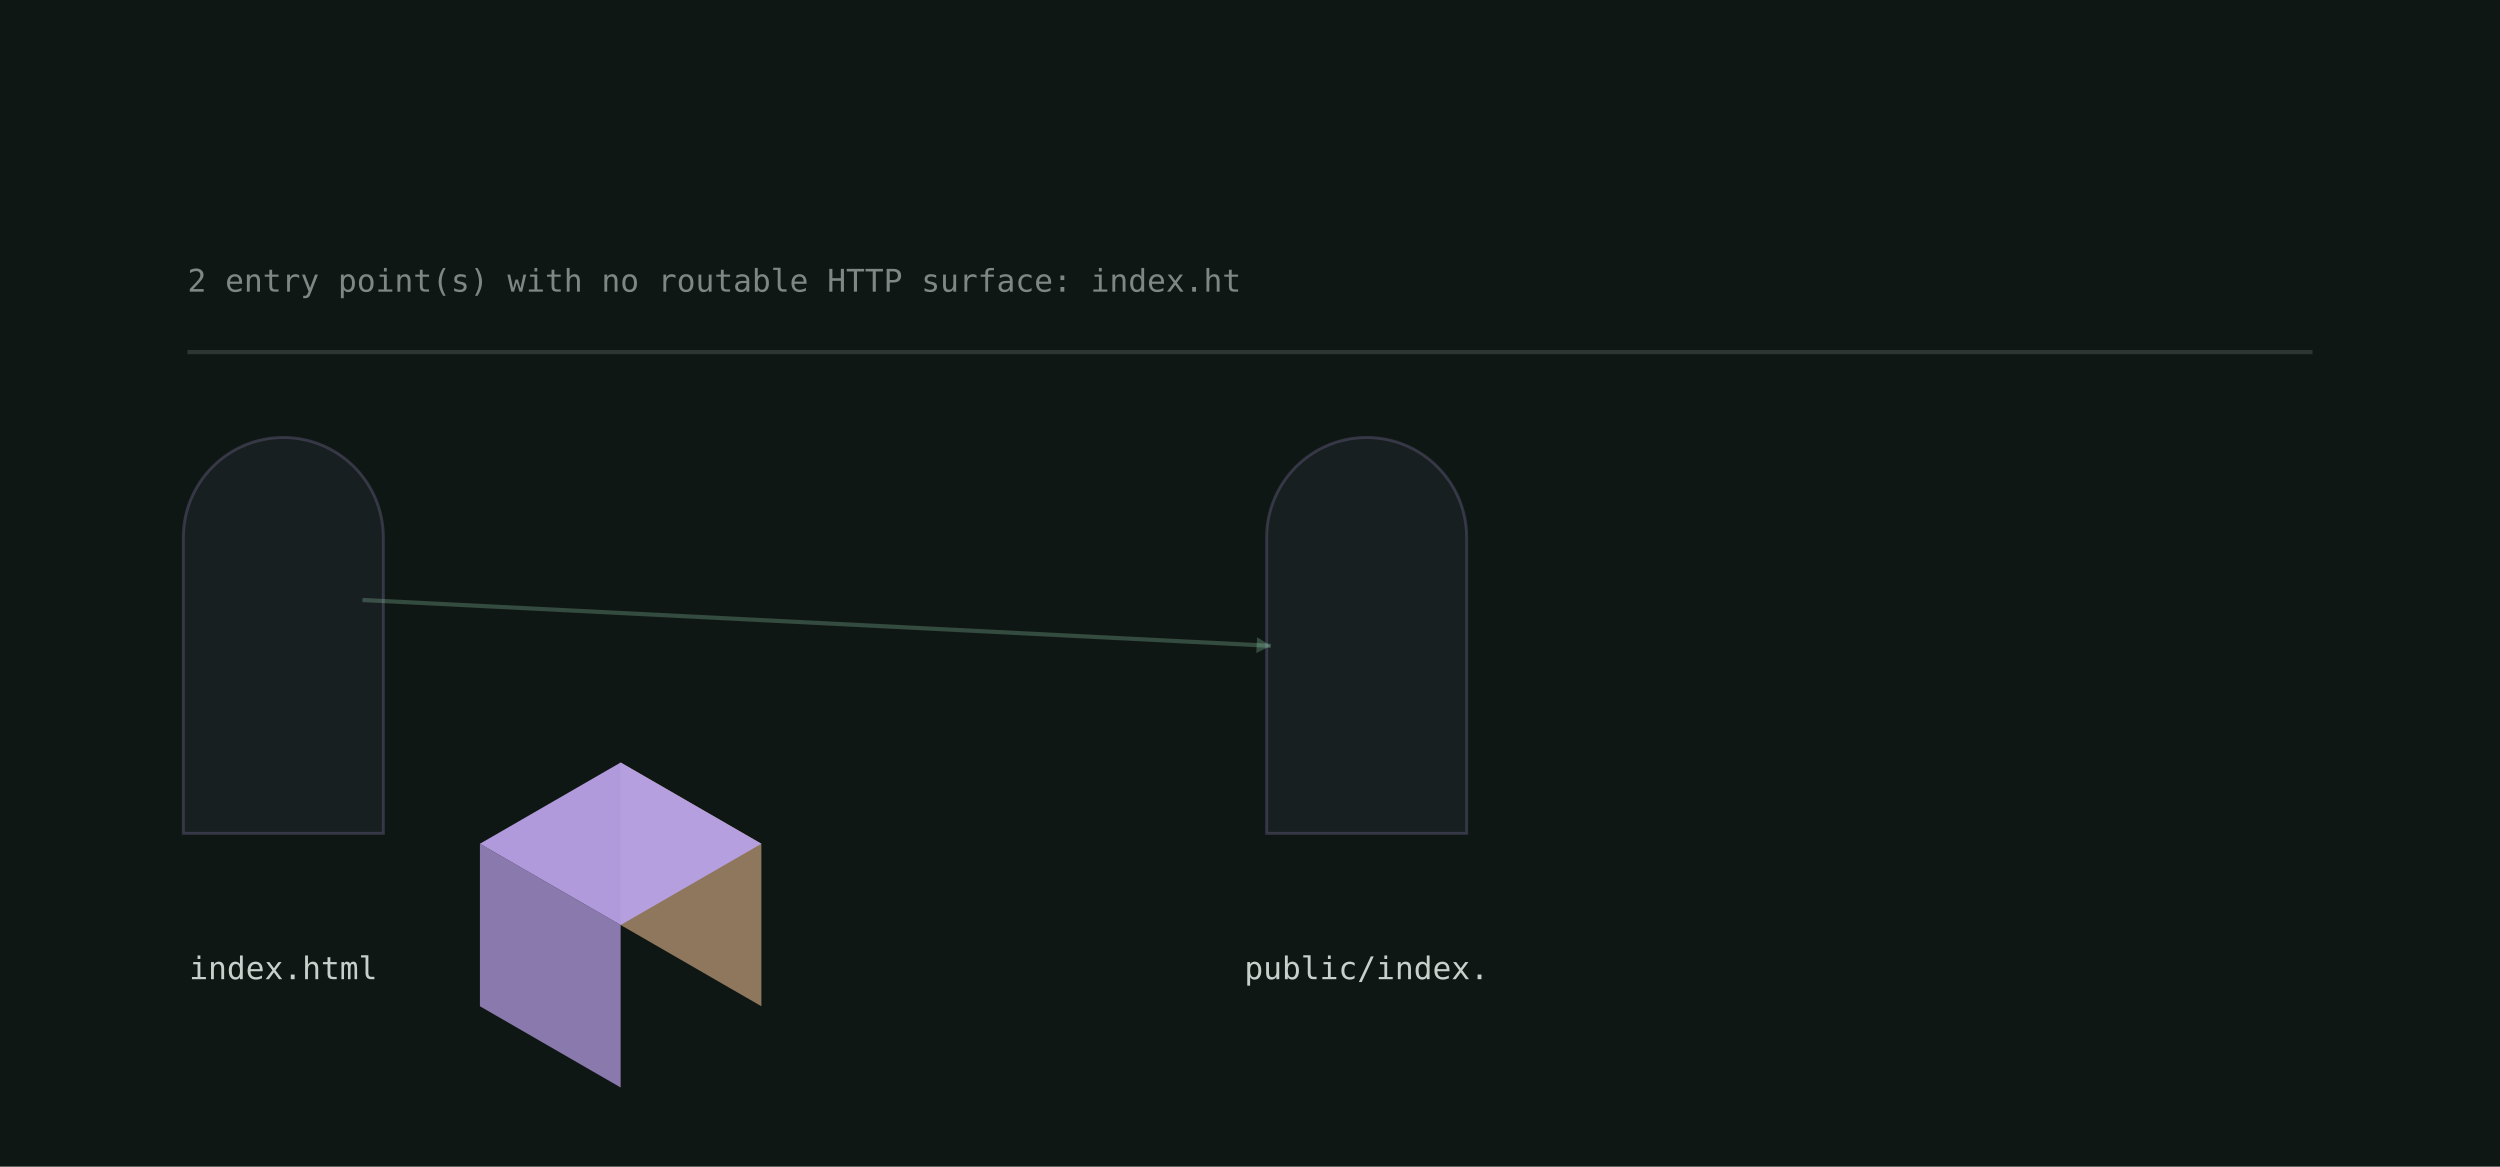
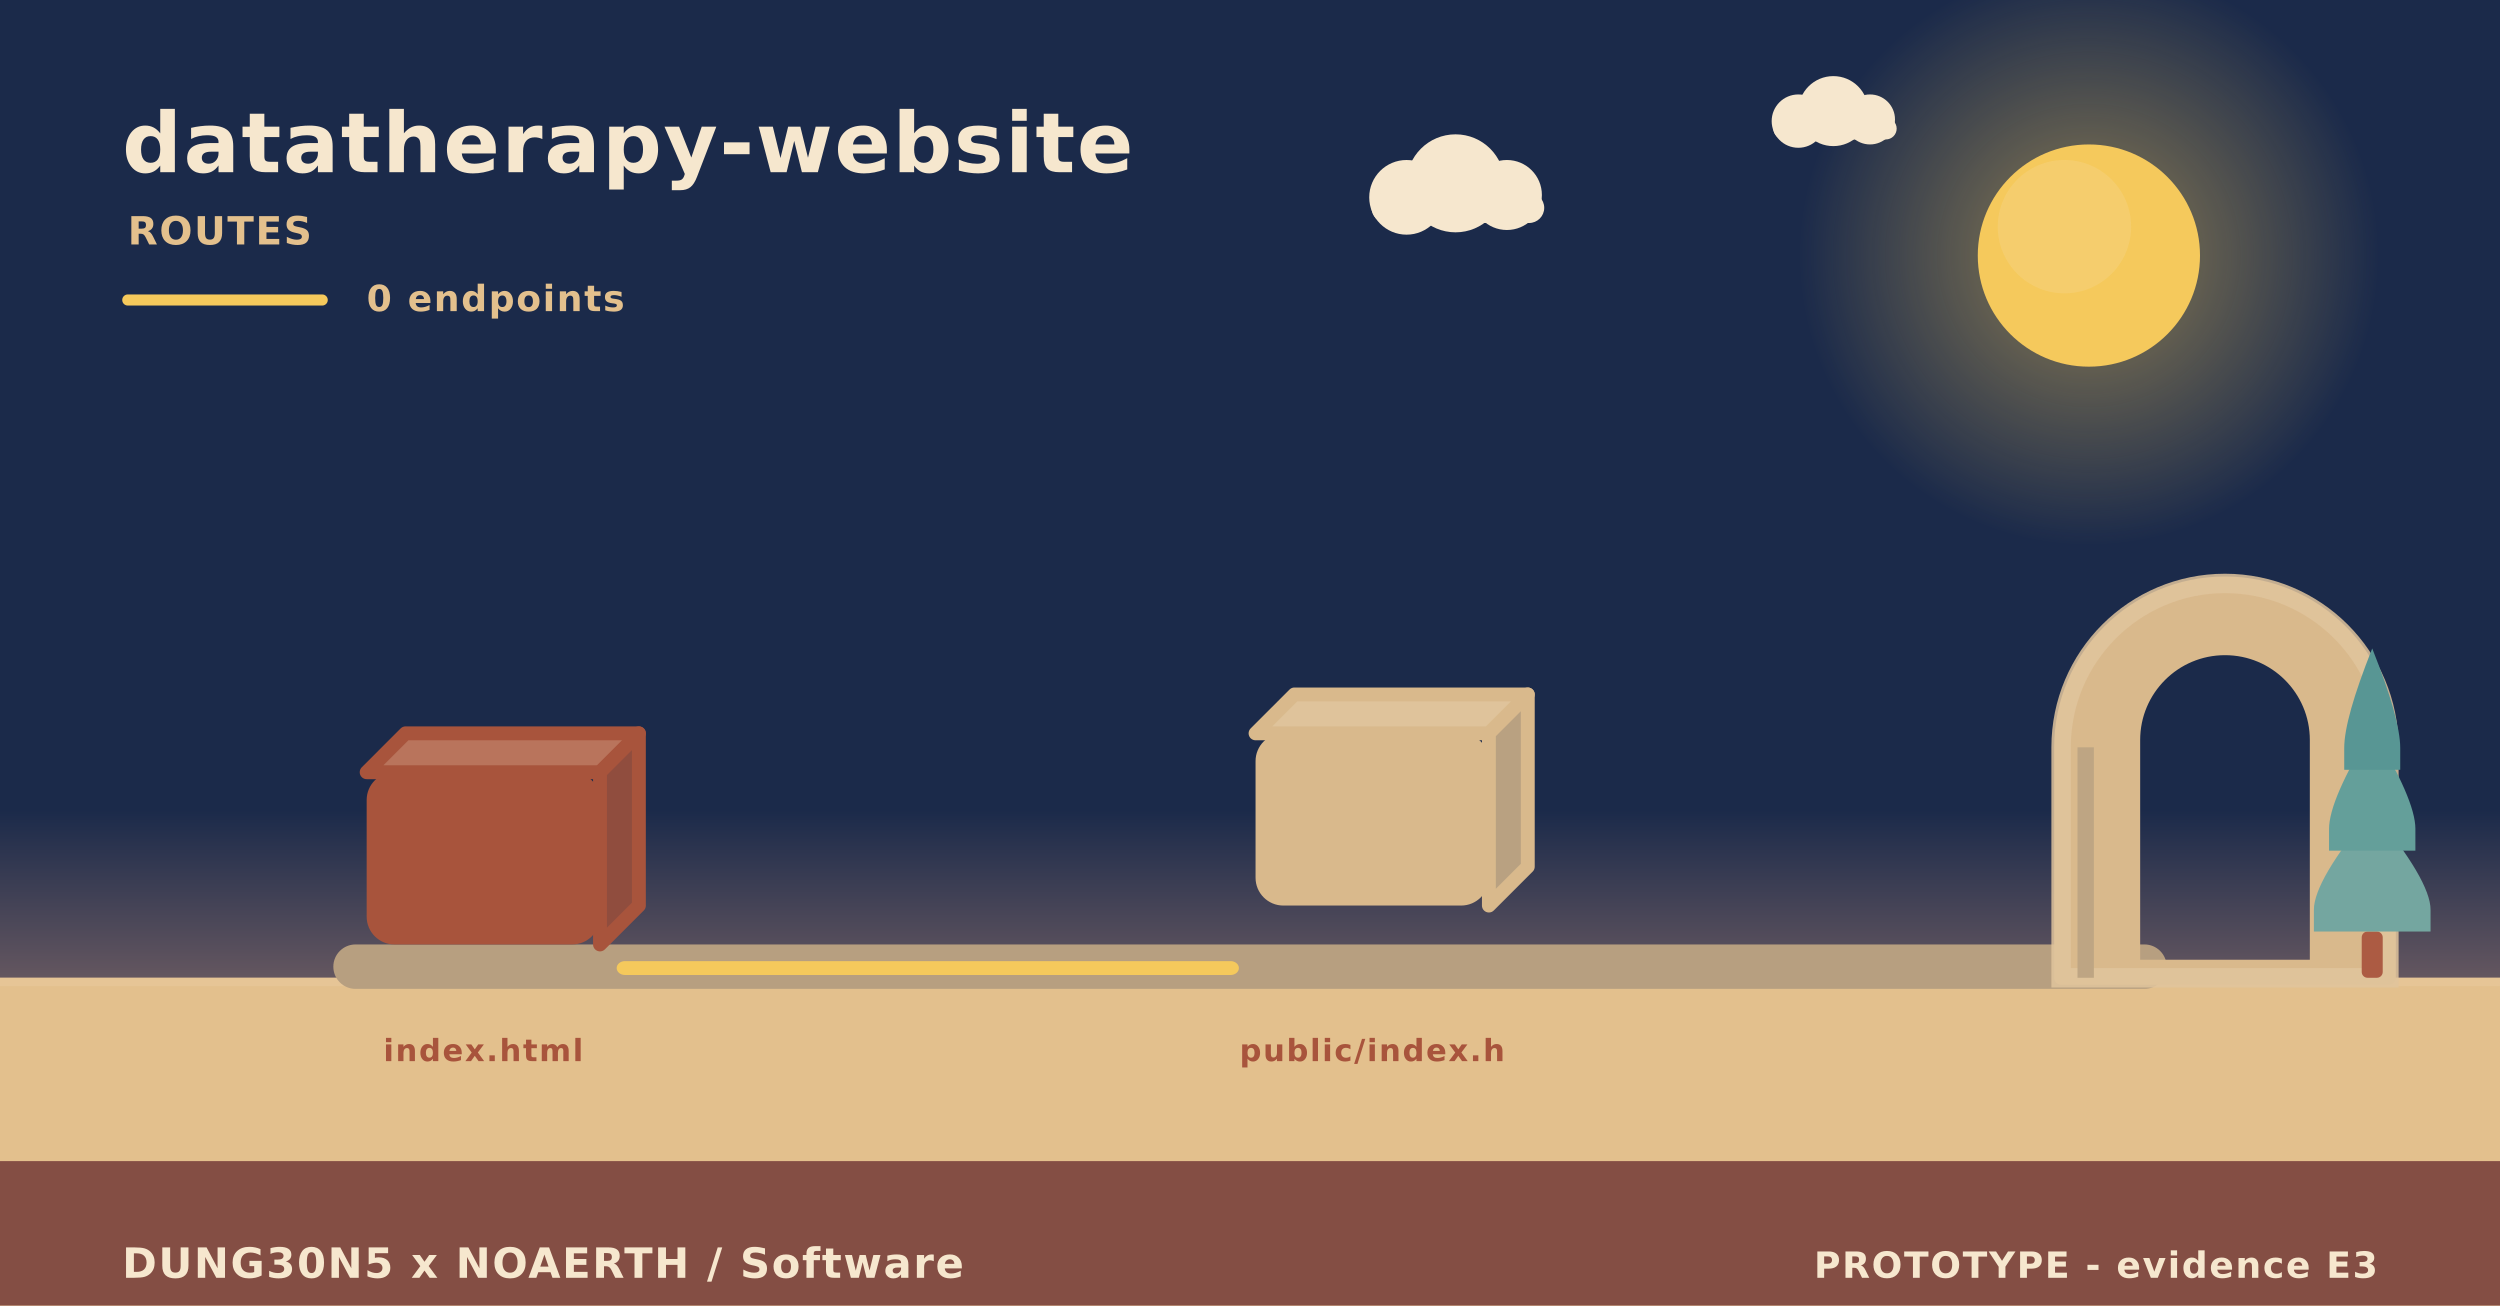
- <svg xmlns="http://www.w3.org/2000/svg" viewBox="0 0 1200 560" width="1200" height="560" role="img" aria-label="datatherapy-website data flow">
-   <rect width="1200" height="560" fill="#0f1714" />
-   <defs>
-     <linearGradient id="gf" x1="0" y1="0" x2="1" y2="1">
-       <stop offset="0%" stop-color="#95d5b2" />
-       <stop offset="100%" stop-color="#b8a1e6" />
-     </linearGradient>
-   </defs>
-   <path d="M88.00,400.00 L88.00,258.00 A48.00,48.00 0 0 1 184.00,258.00 L184.00,400.00 Z" fill="rgba(184,161,230,0.100)" opacity="0.55" stroke="rgba(184,161,230,0.400)" stroke-width="1.4" />
-   <polygon points="-133.37,173.00 -65.82,212.00 -65.82,134.00 -133.37,95.00" fill="#947c60" opacity="0.95" />
-   <polygon points="-200.92,212.00 -133.37,251.00 -133.37,173.00 -200.92,134.00" fill="#907eb3" opacity="0.95" />
-   <polygon points="-133.37,95.00 -65.82,134.00 -133.37,173.00 -200.92,134.00" fill="#95d5b2" opacity="0.95" />
-   <text x="136" y="470" font-family="ui-monospace,Menlo,monospace" font-size="15" fill="rgba(240,248,244,0.820)" text-anchor="middle">index.html</text>
-   <path d="M608.00,400.00 L608.00,258.00 A48.00,48.00 0 0 1 704.00,258.00 L704.00,400.00 Z" fill="rgba(184,161,230,0.100)" opacity="0.55" stroke="rgba(184,161,230,0.400)" stroke-width="1.4" />
-   <polygon points="297.91,444.00 365.46,483.00 365.46,405.00 297.91,366.00" fill="#947c60" opacity="0.95" />
-   <polygon points="230.36,483.00 297.91,522.00 297.91,444.00 230.36,405.00" fill="#907eb3" opacity="0.95" />
-   <polygon points="297.91,366.00 365.46,405.00 297.91,444.00 230.36,405.00" fill="#b8a1e6" opacity="0.95" />
-   <text x="656" y="470" font-family="ui-monospace,Menlo,monospace" font-size="15" fill="rgba(240,248,244,0.820)" text-anchor="middle">public/index.</text>
-   <line x1="174.00" y1="288.00" x2="610.00" y2="310.00" stroke="rgba(149,213,178,0.500)" stroke-width="2.00" opacity="0.55" />
-   <polygon points="610.00,310.00 603.40,305.86 603.02,313.45" fill="rgba(149,213,178,0.500)" opacity="0.55" />
-   <rect x="90.00" y="168.00" width="1020.00" height="2.00" rx="0.00" fill="rgba(240,248,244,0.140)" opacity="1.00" />
-   <text x="90" y="140" font-family="ui-monospace,Menlo,monospace" font-size="15" fill="rgba(240,248,244,0.500)">2 entry point(s) with no routable HTTP surface: index.ht</text>
+ <svg xmlns="http://www.w3.org/2000/svg" width="900" height="470" viewBox="0 0 900 470" role="img" aria-label="datatherapy-website - how data moves">
+   <linearGradient id="skyd" x1="0" y1="0" x2="0" y2="1">
+     <stop offset="0" stop-color="#1b2a4a" />
+     <stop offset="0.62" stop-color="#1b2a4a" />
+     <stop offset="1" stop-color="#f3ad8a" />
+   </linearGradient>
+   <rect width="900" height="470" fill="url(#skyd)" />
+   <radialGradient id="sund">
+     <stop offset="0.35" stop-color="#f5c95c" stop-opacity="0.34" />
+     <stop offset="1" stop-color="#f5c95c" stop-opacity="0" />
+   </radialGradient>
+   <circle cx="752" cy="92" r="104" fill="url(#sund)" />
+   <circle cx="752" cy="92" r="40" fill="#f5c95c" />
+   <circle cx="743.2" cy="81.6" r="24" fill="#f5d27e" opacity="0.5" />
+   <g>
+     <circle cx="524" cy="66" r="17.64" fill="#f6e7ce" />
+     <circle cx="506.36" cy="71.04" r="13.44" fill="#f6e7ce" />
+     <circle cx="542.48" cy="70.2" r="12.6" fill="#f6e7ce" />
+     <rect x="493.76" y="69.36" width="62.16" height="10.92" rx="5.46" fill="#f6e7ce" />
+   </g>
+   <g>
+     <circle cx="660" cy="40" r="12.6" fill="#f6e7ce" />
+     <circle cx="647.4" cy="43.6" r="9.6" fill="#f6e7ce" />
+     <circle cx="673.2" cy="43" r="9" fill="#f6e7ce" />
+     <rect x="638.4" y="42.4" width="44.4" height="7.8" rx="3.9" fill="#f6e7ce" />
+   </g>
+   <rect x="0" y="352" width="900" height="118" fill="#e3c08d" />
+   <rect x="0" y="352" width="900" height="3" fill="#e6c596" />
+   <text x="44" y="62" font-family="Verdana,DejaVu Sans,sans-serif" font-size="30" font-weight="700" letter-spacing="0.6" fill="#f6e7ce" text-anchor="start">datatherapy-website</text>
+   <text x="46" y="88" font-family="Verdana,DejaVu Sans,sans-serif" font-size="14" font-weight="700" letter-spacing="0.6" fill="#e3c08d" text-anchor="start">ROUTES</text>
+   <rect x="44" y="106" width="74" height="4" rx="2" fill="#f5c95c" />
+   <text x="132" y="112" font-family="Verdana,DejaVu Sans,sans-serif" font-size="13" font-weight="700" letter-spacing="0.6" fill="#e3c08d" text-anchor="start">0 endpoints</text>
+   <rect x="120" y="340" width="660" height="16" rx="8" fill="#b79f80" />
+   <path d="M132,278 L216,278 L230,264 L146,264 Z" fill="#b9745c" stroke="#a8543c" stroke-width="5" stroke-linejoin="round" />
+   <path d="M216,278 L230,264 L230,326 L216,340 Z" fill="#904d3e" stroke="#a8543c" stroke-width="5" stroke-linejoin="round" />
+   <rect x="132" y="278" width="84" height="62" rx="10" fill="#a8543c" />
+   <text x="174" y="382" font-family="Verdana,DejaVu Sans,sans-serif" font-size="11" font-weight="700" letter-spacing="0.6" fill="#a8543c" text-anchor="middle">index.html</text>
+   <path d="M452,264 L536,264 L550,250 L466,250 Z" fill="#dfc39b" stroke="#d9b98c" stroke-width="5" stroke-linejoin="round" />
+   <path d="M536,264 L550,250 L550,312 L536,326 Z" fill="#b9a181" stroke="#d9b98c" stroke-width="5" stroke-linejoin="round" />
+   <rect x="452" y="264" width="84" height="62" rx="10" fill="#d9b98c" />
+   <text x="494" y="382" font-family="Verdana,DejaVu Sans,sans-serif" font-size="11" font-weight="700" letter-spacing="0.6" fill="#a8543c" text-anchor="middle">public/index.h</text>
+   <rect x="222" y="346" width="224" height="5" rx="3" fill="#f5c95c" />
+   <path d="M742,352 L742,269.04 A59,59 0 0 1 860,269.04 L860,352 Z M767.96,348 L767.96,266.4 A33.04,33.04 0 0 1 834.04,266.4 L834.04,348 Z" fill="#d9b98c" fill-rule="evenodd" stroke="#d9b98c" stroke-width="5" stroke-linejoin="round" />
+   <path d="M742,352 L742,269.04 A59,59 0 0 1 860,269.04 L860,352 Z" fill="none" stroke="#e0c49c" stroke-width="7" stroke-linecap="round" opacity="0.85" />
+   <rect x="747.9" y="269.04" width="5.9" height="82.96" fill="#bea583" />
+   <rect x="850.22" y="335.36" width="7.56" height="16.64" rx="2.1" fill="#ac5b43" />
+   <path d="M854,291.68 Q833,317.01 833,327.5 Q833,335.36 833,335.36 L875,335.36 Q875,335.36 875,327.5 Q875,317.01 854,291.68 Z" fill="#74a6a0" />
+   <path d="M854,262.56 Q838.46,287.89 838.46,298.38 Q838.46,306.24 838.46,306.24 L869.54,306.24 Q869.54,306.24 869.54,298.38 Q869.54,287.89 854,262.56 Z" fill="#649f9a" />
+   <path d="M854,233.44 Q843.92,258.77 843.92,269.26 Q843.92,277.12 843.92,277.12 L864.08,277.12 Q864.08,277.12 864.08,269.26 Q864.08,258.77 854,233.44 Z" fill="#589694" />
+   <rect x="0" y="418" width="900" height="52" rx="0" fill="#7e4740" opacity="0.94" />
+   <text x="44" y="460" font-family="Verdana,DejaVu Sans,sans-serif" font-size="15" font-weight="700" letter-spacing="0.6" fill="#f6e7ce" text-anchor="start">DUNG30N5 x NOAERTH  /  Software</text>
+   <text x="856" y="460" font-family="Verdana,DejaVu Sans,sans-serif" font-size="13" font-weight="700" letter-spacing="0.6" fill="#f6e7ce" text-anchor="end">PROTOTYPE  -  evidence E3</text>
</svg>
